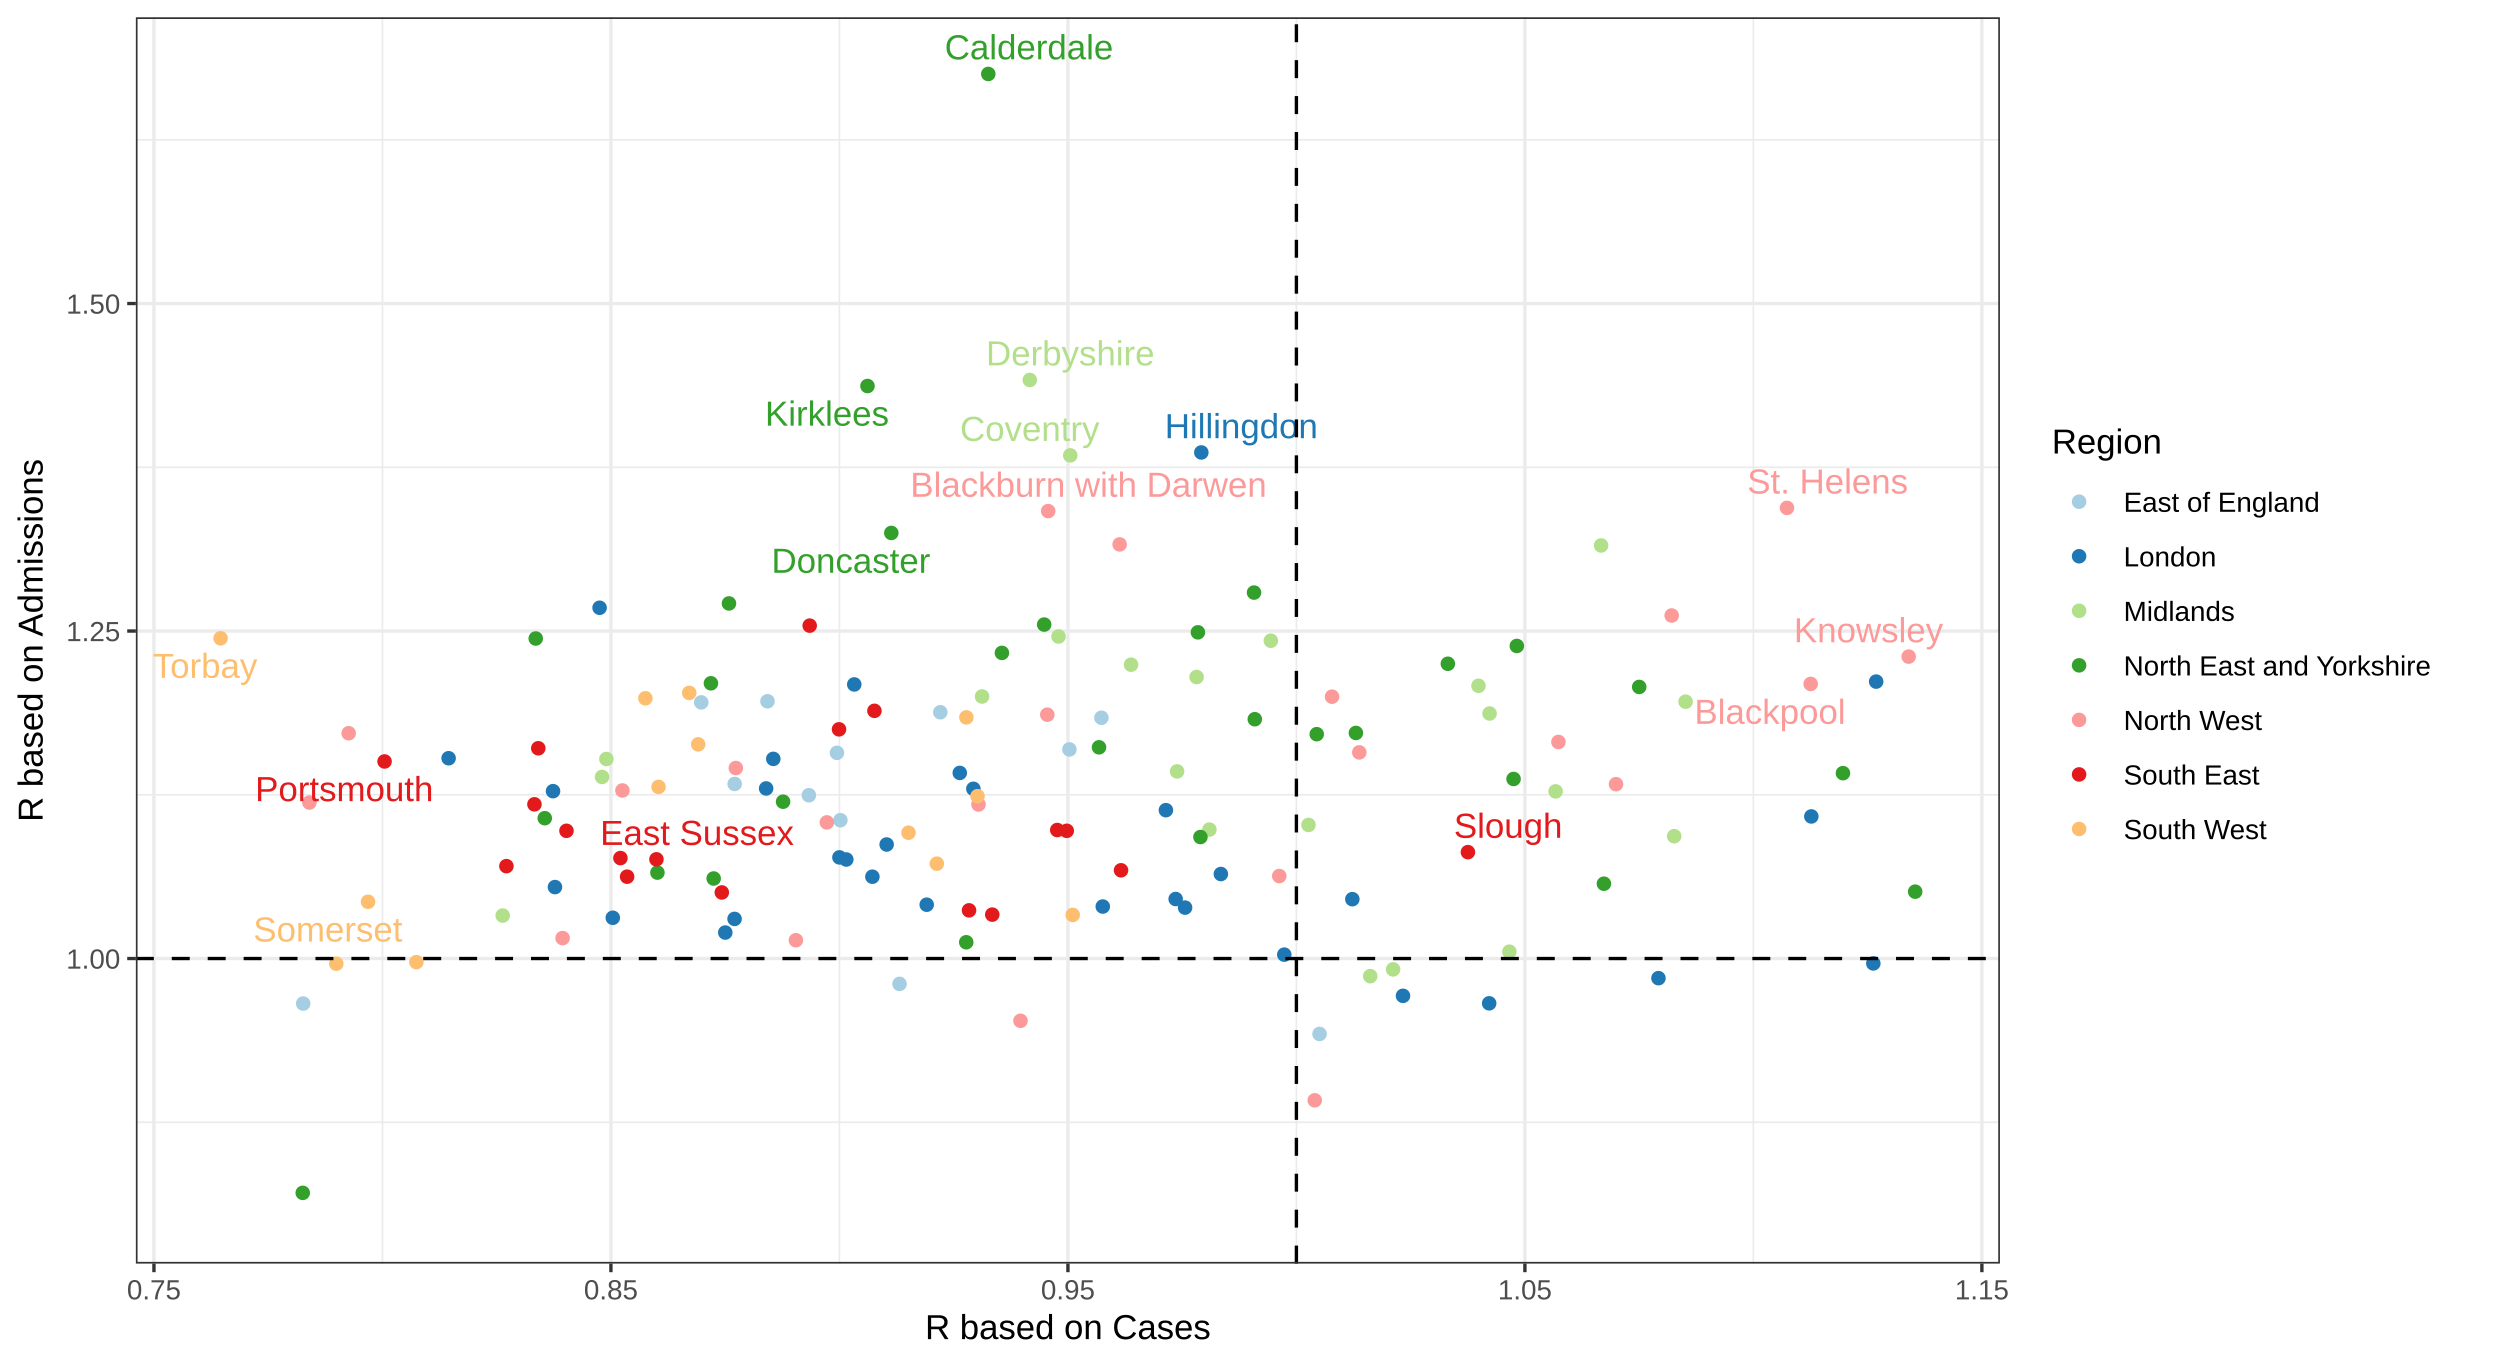
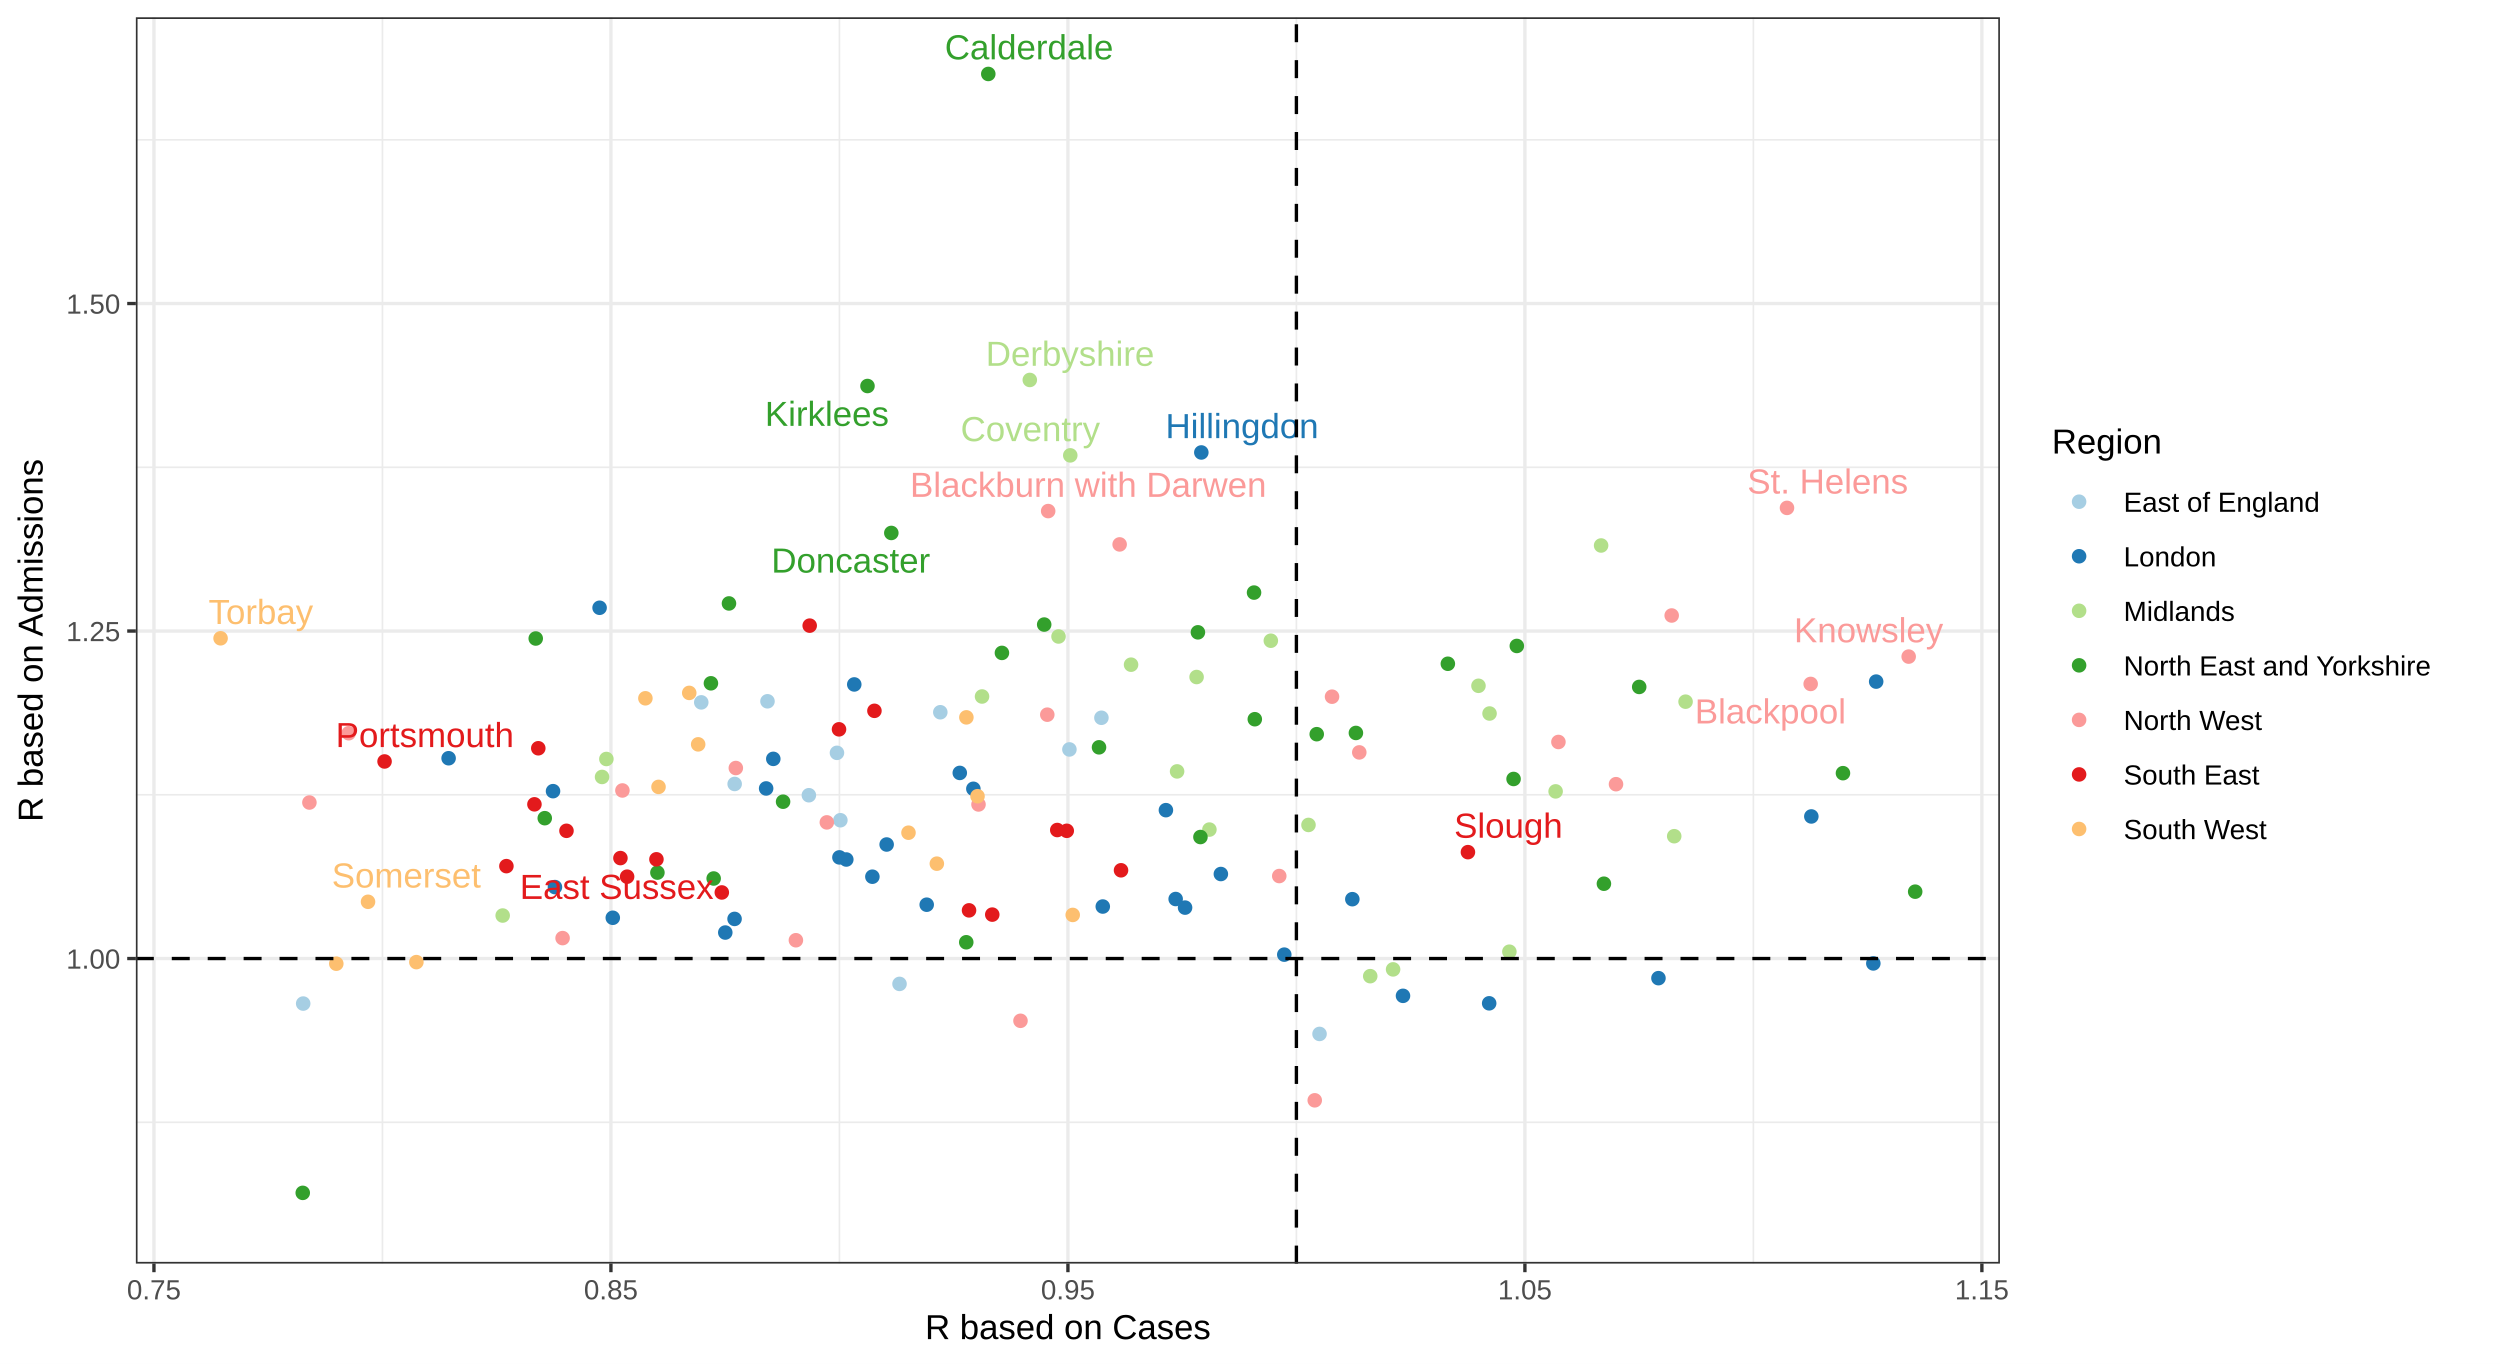
<svg xmlns="http://www.w3.org/2000/svg" class="svglite" width="792.00pt" height="432.00pt" viewBox="0 0 792.00 432.00">
  <defs>
    <style type="text/css">
    .svglite line, .svglite polyline, .svglite polygon, .svglite path, .svglite rect, .svglite circle {
      fill: none;
      stroke: #000000;
      stroke-linecap: round;
      stroke-linejoin: round;
      stroke-miterlimit: 10.00;
    }
    .svglite text {
      white-space: pre;
    }
  </style>
  </defs>
  <rect width="100%" height="100%" style="stroke: none; fill: #FFFFFF;" />
  <defs>
    <clipPath id="cpMC4wMHw3OTIuMDB8MC4wMHw0MzIuMDA=">
      <rect x="0.00" y="0.00" width="792.00" height="432.00" />
    </clipPath>
  </defs>
  <g clip-path="url(#cpMC4wMHw3OTIuMDB8MC4wMHw0MzIuMDA=)">
    <rect x="0.00" y="0.00" width="792.00" height="432.00" style="stroke-width: 1.07; stroke: #FFFFFF; fill: #FFFFFF;" />
  </g>
  <defs>
    <clipPath id="cpNDMuMDR8NjMzLjU4fDUuNDh8NDAwLjI5">
      <rect x="43.04" y="5.48" width="590.54" height="394.82" />
    </clipPath>
  </defs>
  <g clip-path="url(#cpNDMuMDR8NjMzLjU4fDUuNDh8NDAwLjI5)">
    <rect x="43.04" y="5.48" width="590.54" height="394.82" style="stroke-width: 1.07; stroke: none; fill: #FFFFFF;" />
    <polyline points="43.04,355.54 633.58,355.54 " style="stroke-width: 0.53; stroke: #EBEBEB; stroke-linecap: butt;" />
    <polyline points="43.04,251.79 633.58,251.79 " style="stroke-width: 0.53; stroke: #EBEBEB; stroke-linecap: butt;" />
    <polyline points="43.04,148.04 633.58,148.04 " style="stroke-width: 0.53; stroke: #EBEBEB; stroke-linecap: butt;" />
    <polyline points="43.04,44.29 633.58,44.29 " style="stroke-width: 0.53; stroke: #EBEBEB; stroke-linecap: butt;" />
    <polyline points="121.16,400.29 121.16,5.48 " style="stroke-width: 0.53; stroke: #EBEBEB; stroke-linecap: butt;" />
    <polyline points="265.93,400.29 265.93,5.48 " style="stroke-width: 0.53; stroke: #EBEBEB; stroke-linecap: butt;" />
    <polyline points="410.70,400.29 410.70,5.48 " style="stroke-width: 0.53; stroke: #EBEBEB; stroke-linecap: butt;" />
    <polyline points="555.47,400.29 555.47,5.48 " style="stroke-width: 0.53; stroke: #EBEBEB; stroke-linecap: butt;" />
    <polyline points="43.04,303.66 633.58,303.66 " style="stroke-width: 1.07; stroke: #EBEBEB; stroke-linecap: butt;" />
    <polyline points="43.04,199.91 633.58,199.91 " style="stroke-width: 1.07; stroke: #EBEBEB; stroke-linecap: butt;" />
    <polyline points="43.04,96.16 633.58,96.16 " style="stroke-width: 1.07; stroke: #EBEBEB; stroke-linecap: butt;" />
    <polyline points="48.77,400.29 48.77,5.48 " style="stroke-width: 1.07; stroke: #EBEBEB; stroke-linecap: butt;" />
    <polyline points="193.54,400.29 193.54,5.48 " style="stroke-width: 1.07; stroke: #EBEBEB; stroke-linecap: butt;" />
    <polyline points="338.32,400.29 338.32,5.48 " style="stroke-width: 1.07; stroke: #EBEBEB; stroke-linecap: butt;" />
    <polyline points="483.09,400.29 483.09,5.48 " style="stroke-width: 1.07; stroke: #EBEBEB; stroke-linecap: butt;" />
    <polyline points="627.86,400.29 627.86,5.48 " style="stroke-width: 1.07; stroke: #EBEBEB; stroke-linecap: butt;" />
    <circle cx="175.20" cy="250.64" r="1.95" style="stroke-width: 0.71; stroke: #1F78B4; fill: #1F78B4;" />
    <circle cx="406.86" cy="302.43" r="1.95" style="stroke-width: 0.71; stroke: #1F78B4; fill: #1F78B4;" />
    <circle cx="248.08" cy="253.98" r="1.95" style="stroke-width: 0.71; stroke: #33A02C; fill: #33A02C;" />
    <circle cx="106.54" cy="305.30" r="1.95" style="stroke-width: 0.71; stroke: #FDBF6F; fill: #FDBF6F;" />
    <circle cx="348.93" cy="227.39" r="1.95" style="stroke-width: 0.71; stroke: #A6CEE3; fill: #A6CEE3;" />
    <circle cx="175.81" cy="281.03" r="1.95" style="stroke-width: 0.71; stroke: #1F78B4; fill: #1F78B4;" />
    <circle cx="383.14" cy="262.81" r="1.95" style="stroke-width: 0.71; stroke: #B2DF8A; fill: #B2DF8A;" />
    <circle cx="332.06" cy="161.91" r="1.95" style="stroke-width: 0.71; stroke: #FB9A99; fill: #FB9A99;" />
    <circle cx="573.62" cy="216.67" r="1.95" style="stroke-width: 0.71; stroke: #FB9A99; fill: #FB9A99;" />
    <circle cx="529.59" cy="194.99" r="1.95" style="stroke-width: 0.71; stroke: #FB9A99; fill: #FB9A99;" />
    <circle cx="296.79" cy="273.61" r="1.95" style="stroke-width: 0.71; stroke: #FDBF6F; fill: #FDBF6F;" />
    <circle cx="306.99" cy="288.40" r="1.95" style="stroke-width: 0.71; stroke: #E31A1C; fill: #E31A1C;" />
    <circle cx="583.85" cy="244.94" r="1.95" style="stroke-width: 0.71; stroke: #33A02C; fill: #33A02C;" />
    <circle cx="375.43" cy="287.53" r="1.95" style="stroke-width: 0.71; stroke: #1F78B4; fill: #1F78B4;" />
    <circle cx="169.31" cy="254.81" r="1.95" style="stroke-width: 0.71; stroke: #E31A1C; fill: #E31A1C;" />
    <circle cx="306.15" cy="227.26" r="1.95" style="stroke-width: 0.71; stroke: #FDBF6F; fill: #FDBF6F;" />
    <circle cx="293.58" cy="286.61" r="1.95" style="stroke-width: 0.71; stroke: #1F78B4; fill: #1F78B4;" />
    <circle cx="314.35" cy="289.75" r="1.95" style="stroke-width: 0.71; stroke: #E31A1C; fill: #E31A1C;" />
    <circle cx="197.18" cy="250.42" r="1.95" style="stroke-width: 0.71; stroke: #FB9A99; fill: #FB9A99;" />
    <circle cx="313.09" cy="23.43" r="1.95" style="stroke-width: 0.71; stroke: #33A02C; fill: #33A02C;" />
    <circle cx="266.23" cy="259.85" r="1.95" style="stroke-width: 0.71; stroke: #A6CEE3; fill: #A6CEE3;" />
    <circle cx="242.71" cy="249.78" r="1.95" style="stroke-width: 0.71; stroke: #1F78B4; fill: #1F78B4;" />
    <circle cx="222.16" cy="222.51" r="1.95" style="stroke-width: 0.71; stroke: #A6CEE3; fill: #A6CEE3;" />
    <circle cx="416.51" cy="348.58" r="1.95" style="stroke-width: 0.71; stroke: #FB9A99; fill: #FB9A99;" />
    <circle cx="261.94" cy="260.53" r="1.95" style="stroke-width: 0.71; stroke: #FB9A99; fill: #FB9A99;" />
    <circle cx="397.28" cy="187.73" r="1.95" style="stroke-width: 0.71; stroke: #33A02C; fill: #33A02C;" />
    <circle cx="339.06" cy="144.26" r="1.95" style="stroke-width: 0.71; stroke: #B2DF8A; fill: #B2DF8A;" />
    <circle cx="265.93" cy="271.62" r="1.95" style="stroke-width: 0.71; stroke: #1F78B4; fill: #1F78B4;" />
    <circle cx="95.91" cy="377.90" r="1.95" style="stroke-width: 0.71; stroke: #33A02C; fill: #33A02C;" />
    <circle cx="379.50" cy="200.32" r="1.95" style="stroke-width: 0.71; stroke: #33A02C; fill: #33A02C;" />
    <circle cx="311.11" cy="220.65" r="1.95" style="stroke-width: 0.71; stroke: #B2DF8A; fill: #B2DF8A;" />
    <circle cx="326.24" cy="120.37" r="1.95" style="stroke-width: 0.71; stroke: #B2DF8A; fill: #B2DF8A;" />
    <circle cx="204.46" cy="221.22" r="1.95" style="stroke-width: 0.71; stroke: #FDBF6F; fill: #FDBF6F;" />
    <circle cx="282.37" cy="168.84" r="1.95" style="stroke-width: 0.71; stroke: #33A02C; fill: #33A02C;" />
    <circle cx="221.18" cy="235.81" r="1.95" style="stroke-width: 0.71; stroke: #FDBF6F; fill: #FDBF6F;" />
    <circle cx="468.38" cy="217.26" r="1.95" style="stroke-width: 0.71; stroke: #B2DF8A; fill: #B2DF8A;" />
    <circle cx="573.83" cy="258.65" r="1.95" style="stroke-width: 0.71; stroke: #1F78B4; fill: #1F78B4;" />
    <circle cx="208.27" cy="276.44" r="1.95" style="stroke-width: 0.71; stroke: #33A02C; fill: #33A02C;" />
    <circle cx="207.96" cy="272.23" r="1.95" style="stroke-width: 0.71; stroke: #E31A1C; fill: #E31A1C;" />
    <circle cx="444.47" cy="315.48" r="1.95" style="stroke-width: 0.71; stroke: #1F78B4; fill: #1F78B4;" />
    <circle cx="256.25" cy="251.93" r="1.95" style="stroke-width: 0.71; stroke: #A6CEE3; fill: #A6CEE3;" />
    <circle cx="330.80" cy="197.86" r="1.95" style="stroke-width: 0.71; stroke: #33A02C; fill: #33A02C;" />
    <circle cx="339.84" cy="289.85" r="1.95" style="stroke-width: 0.71; stroke: #FDBF6F; fill: #FDBF6F;" />
    <circle cx="280.89" cy="267.54" r="1.95" style="stroke-width: 0.71; stroke: #1F78B4; fill: #1F78B4;" />
    <circle cx="421.99" cy="220.71" r="1.95" style="stroke-width: 0.71; stroke: #FB9A99; fill: #FB9A99;" />
    <circle cx="349.36" cy="287.19" r="1.95" style="stroke-width: 0.71; stroke: #1F78B4; fill: #1F78B4;" />
    <circle cx="277.02" cy="225.19" r="1.95" style="stroke-width: 0.71; stroke: #E31A1C; fill: #E31A1C;" />
    <circle cx="232.71" cy="291.11" r="1.95" style="stroke-width: 0.71; stroke: #1F78B4; fill: #1F78B4;" />
    <circle cx="142.12" cy="240.21" r="1.95" style="stroke-width: 0.71; stroke: #1F78B4; fill: #1F78B4;" />
    <circle cx="508.12" cy="279.96" r="1.95" style="stroke-width: 0.71; stroke: #33A02C; fill: #33A02C;" />
    <circle cx="304.06" cy="244.86" r="1.95" style="stroke-width: 0.71; stroke: #1F78B4; fill: #1F78B4;" />
    <circle cx="192.10" cy="240.45" r="1.95" style="stroke-width: 0.71; stroke: #B2DF8A; fill: #B2DF8A;" />
    <circle cx="297.89" cy="225.64" r="1.95" style="stroke-width: 0.71; stroke: #A6CEE3; fill: #A6CEE3;" />
    <circle cx="380.58" cy="143.34" r="1.95" style="stroke-width: 0.71; stroke: #1F78B4; fill: #1F78B4;" />
    <circle cx="428.42" cy="284.86" r="1.95" style="stroke-width: 0.71; stroke: #1F78B4; fill: #1F78B4;" />
    <circle cx="179.46" cy="263.20" r="1.95" style="stroke-width: 0.71; stroke: #E31A1C; fill: #E31A1C;" />
    <circle cx="594.37" cy="215.93" r="1.95" style="stroke-width: 0.71; stroke: #1F78B4; fill: #1F78B4;" />
    <circle cx="194.13" cy="290.75" r="1.95" style="stroke-width: 0.71; stroke: #1F78B4; fill: #1F78B4;" />
    <circle cx="170.53" cy="237.05" r="1.95" style="stroke-width: 0.71; stroke: #E31A1C; fill: #E31A1C;" />
    <circle cx="306.11" cy="298.51" r="1.95" style="stroke-width: 0.71; stroke: #33A02C; fill: #33A02C;" />
    <circle cx="189.95" cy="192.54" r="1.95" style="stroke-width: 0.71; stroke: #1F78B4; fill: #1F78B4;" />
    <circle cx="274.82" cy="122.29" r="1.95" style="stroke-width: 0.71; stroke: #33A02C; fill: #33A02C;" />
    <circle cx="604.67" cy="208.01" r="1.95" style="stroke-width: 0.71; stroke: #FB9A99; fill: #FB9A99;" />
    <circle cx="308.36" cy="249.89" r="1.95" style="stroke-width: 0.71; stroke: #1F78B4; fill: #1F78B4;" />
    <circle cx="309.99" cy="254.85" r="1.95" style="stroke-width: 0.71; stroke: #FB9A99; fill: #FB9A99;" />
    <circle cx="348.17" cy="236.75" r="1.95" style="stroke-width: 0.71; stroke: #33A02C; fill: #33A02C;" />
    <circle cx="478.17" cy="301.50" r="1.95" style="stroke-width: 0.71; stroke: #B2DF8A; fill: #B2DF8A;" />
    <circle cx="434.09" cy="309.25" r="1.95" style="stroke-width: 0.71; stroke: #B2DF8A; fill: #B2DF8A;" />
    <circle cx="276.37" cy="277.74" r="1.95" style="stroke-width: 0.71; stroke: #1F78B4; fill: #1F78B4;" />
    <circle cx="379.08" cy="214.48" r="1.95" style="stroke-width: 0.71; stroke: #B2DF8A; fill: #B2DF8A;" />
    <circle cx="323.29" cy="323.39" r="1.95" style="stroke-width: 0.71; stroke: #FB9A99; fill: #FB9A99;" />
    <circle cx="338.79" cy="237.42" r="1.95" style="stroke-width: 0.71; stroke: #A6CEE3; fill: #A6CEE3;" />
    <circle cx="493.71" cy="235.06" r="1.95" style="stroke-width: 0.71; stroke: #FB9A99; fill: #FB9A99;" />
    <circle cx="256.51" cy="198.20" r="1.95" style="stroke-width: 0.71; stroke: #E31A1C; fill: #E31A1C;" />
    <circle cx="229.77" cy="295.43" r="1.95" style="stroke-width: 0.71; stroke: #1F78B4; fill: #1F78B4;" />
    <circle cx="380.30" cy="265.17" r="1.95" style="stroke-width: 0.71; stroke: #33A02C; fill: #33A02C;" />
    <circle cx="265.15" cy="238.50" r="1.95" style="stroke-width: 0.71; stroke: #A6CEE3; fill: #A6CEE3;" />
    <circle cx="479.50" cy="246.78" r="1.95" style="stroke-width: 0.71; stroke: #33A02C; fill: #33A02C;" />
    <circle cx="471.77" cy="317.85" r="1.95" style="stroke-width: 0.71; stroke: #1F78B4; fill: #1F78B4;" />
    <circle cx="418.03" cy="327.55" r="1.95" style="stroke-width: 0.71; stroke: #A6CEE3; fill: #A6CEE3;" />
    <circle cx="429.55" cy="232.20" r="1.95" style="stroke-width: 0.71; stroke: #33A02C; fill: #33A02C;" />
    <circle cx="225.22" cy="216.47" r="1.95" style="stroke-width: 0.71; stroke: #33A02C; fill: #33A02C;" />
    <circle cx="218.35" cy="219.51" r="1.95" style="stroke-width: 0.71; stroke: #FDBF6F; fill: #FDBF6F;" />
    <circle cx="519.30" cy="217.62" r="1.95" style="stroke-width: 0.71; stroke: #33A02C; fill: #33A02C;" />
    <circle cx="480.53" cy="204.64" r="1.95" style="stroke-width: 0.71; stroke: #33A02C; fill: #33A02C;" />
    <circle cx="190.73" cy="246.14" r="1.95" style="stroke-width: 0.71; stroke: #B2DF8A; fill: #B2DF8A;" />
    <circle cx="458.68" cy="210.28" r="1.95" style="stroke-width: 0.71; stroke: #33A02C; fill: #33A02C;" />
    <circle cx="471.89" cy="226.04" r="1.95" style="stroke-width: 0.71; stroke: #B2DF8A; fill: #B2DF8A;" />
    <circle cx="492.82" cy="250.71" r="1.95" style="stroke-width: 0.71; stroke: #B2DF8A; fill: #B2DF8A;" />
    <circle cx="110.46" cy="232.29" r="1.95" style="stroke-width: 0.71; stroke: #FB9A99; fill: #FB9A99;" />
    <circle cx="265.80" cy="231.05" r="1.95" style="stroke-width: 0.71; stroke: #E31A1C; fill: #E31A1C;" />
    <circle cx="232.74" cy="248.36" r="1.95" style="stroke-width: 0.71; stroke: #A6CEE3; fill: #A6CEE3;" />
    <circle cx="309.68" cy="252.24" r="1.95" style="stroke-width: 0.71; stroke: #FDBF6F; fill: #FDBF6F;" />
    <circle cx="121.83" cy="241.23" r="1.95" style="stroke-width: 0.71; stroke: #E31A1C; fill: #E31A1C;" />
    <circle cx="355.14" cy="275.71" r="1.95" style="stroke-width: 0.71; stroke: #E31A1C; fill: #E31A1C;" />
    <circle cx="369.36" cy="256.66" r="1.95" style="stroke-width: 0.71; stroke: #1F78B4; fill: #1F78B4;" />
    <circle cx="172.58" cy="259.20" r="1.95" style="stroke-width: 0.71; stroke: #33A02C; fill: #33A02C;" />
    <circle cx="270.63" cy="216.83" r="1.95" style="stroke-width: 0.71; stroke: #1F78B4; fill: #1F78B4;" />
    <circle cx="430.62" cy="238.36" r="1.95" style="stroke-width: 0.71; stroke: #FB9A99; fill: #FB9A99;" />
    <circle cx="230.94" cy="191.17" r="1.95" style="stroke-width: 0.71; stroke: #33A02C; fill: #33A02C;" />
    <circle cx="331.78" cy="226.41" r="1.95" style="stroke-width: 0.71; stroke: #FB9A99; fill: #FB9A99;" />
    <circle cx="533.99" cy="222.29" r="1.95" style="stroke-width: 0.71; stroke: #B2DF8A; fill: #B2DF8A;" />
    <circle cx="252.14" cy="297.87" r="1.95" style="stroke-width: 0.71; stroke: #FB9A99; fill: #FB9A99;" />
    <circle cx="226.09" cy="278.31" r="1.95" style="stroke-width: 0.71; stroke: #33A02C; fill: #33A02C;" />
    <circle cx="159.25" cy="290.04" r="1.95" style="stroke-width: 0.71; stroke: #B2DF8A; fill: #B2DF8A;" />
    <circle cx="465.04" cy="269.96" r="1.95" style="stroke-width: 0.71; stroke: #E31A1C; fill: #E31A1C;" />
    <circle cx="414.53" cy="261.34" r="1.95" style="stroke-width: 0.71; stroke: #B2DF8A; fill: #B2DF8A;" />
    <circle cx="116.59" cy="285.69" r="1.95" style="stroke-width: 0.71; stroke: #FDBF6F; fill: #FDBF6F;" />
    <circle cx="287.81" cy="263.80" r="1.95" style="stroke-width: 0.71; stroke: #FDBF6F; fill: #FDBF6F;" />
    <circle cx="397.52" cy="227.85" r="1.95" style="stroke-width: 0.71; stroke: #33A02C; fill: #33A02C;" />
    <circle cx="337.95" cy="263.20" r="1.95" style="stroke-width: 0.71; stroke: #E31A1C; fill: #E31A1C;" />
    <circle cx="284.97" cy="311.70" r="1.95" style="stroke-width: 0.71; stroke: #A6CEE3; fill: #A6CEE3;" />
    <circle cx="244.98" cy="240.41" r="1.95" style="stroke-width: 0.71; stroke: #1F78B4; fill: #1F78B4;" />
    <circle cx="566.12" cy="160.90" r="1.95" style="stroke-width: 0.71; stroke: #FB9A99; fill: #FB9A99;" />
    <circle cx="358.32" cy="210.57" r="1.95" style="stroke-width: 0.71; stroke: #B2DF8A; fill: #B2DF8A;" />
    <circle cx="511.95" cy="248.43" r="1.95" style="stroke-width: 0.71; stroke: #FB9A99; fill: #FB9A99;" />
    <circle cx="606.73" cy="282.48" r="1.95" style="stroke-width: 0.71; stroke: #33A02C; fill: #33A02C;" />
    <circle cx="335.34" cy="201.64" r="1.95" style="stroke-width: 0.71; stroke: #B2DF8A; fill: #B2DF8A;" />
    <circle cx="243.14" cy="222.17" r="1.95" style="stroke-width: 0.71; stroke: #A6CEE3; fill: #A6CEE3;" />
    <circle cx="317.41" cy="206.84" r="1.95" style="stroke-width: 0.71; stroke: #33A02C; fill: #33A02C;" />
    <circle cx="196.55" cy="271.84" r="1.95" style="stroke-width: 0.71; stroke: #E31A1C; fill: #E31A1C;" />
    <circle cx="268.11" cy="272.29" r="1.95" style="stroke-width: 0.71; stroke: #1F78B4; fill: #1F78B4;" />
    <circle cx="208.62" cy="249.29" r="1.95" style="stroke-width: 0.71; stroke: #FDBF6F; fill: #FDBF6F;" />
    <circle cx="98.02" cy="254.24" r="1.95" style="stroke-width: 0.71; stroke: #FB9A99; fill: #FB9A99;" />
    <circle cx="530.39" cy="264.91" r="1.95" style="stroke-width: 0.71; stroke: #B2DF8A; fill: #B2DF8A;" />
    <circle cx="96.05" cy="317.93" r="1.95" style="stroke-width: 0.71; stroke: #A6CEE3; fill: #A6CEE3;" />
    <circle cx="69.88" cy="202.21" r="1.95" style="stroke-width: 0.71; stroke: #FDBF6F; fill: #FDBF6F;" />
    <circle cx="593.47" cy="305.21" r="1.95" style="stroke-width: 0.71; stroke: #1F78B4; fill: #1F78B4;" />
    <circle cx="233.11" cy="243.31" r="1.95" style="stroke-width: 0.71; stroke: #FB9A99; fill: #FB9A99;" />
    <circle cx="417.14" cy="232.59" r="1.95" style="stroke-width: 0.71; stroke: #33A02C; fill: #33A02C;" />
    <circle cx="441.33" cy="307.10" r="1.95" style="stroke-width: 0.71; stroke: #B2DF8A; fill: #B2DF8A;" />
    <circle cx="525.40" cy="309.88" r="1.95" style="stroke-width: 0.71; stroke: #1F78B4; fill: #1F78B4;" />
    <circle cx="372.45" cy="284.81" r="1.95" style="stroke-width: 0.71; stroke: #1F78B4; fill: #1F78B4;" />
    <circle cx="405.27" cy="277.53" r="1.95" style="stroke-width: 0.71; stroke: #FB9A99; fill: #FB9A99;" />
    <circle cx="402.60" cy="202.98" r="1.95" style="stroke-width: 0.71; stroke: #B2DF8A; fill: #B2DF8A;" />
    <circle cx="160.43" cy="274.39" r="1.95" style="stroke-width: 0.71; stroke: #E31A1C; fill: #E31A1C;" />
    <circle cx="334.94" cy="262.95" r="1.95" style="stroke-width: 0.71; stroke: #E31A1C; fill: #E31A1C;" />
    <circle cx="386.77" cy="276.89" r="1.95" style="stroke-width: 0.71; stroke: #1F78B4; fill: #1F78B4;" />
    <circle cx="354.70" cy="172.47" r="1.95" style="stroke-width: 0.71; stroke: #FB9A99; fill: #FB9A99;" />
    <circle cx="131.91" cy="304.80" r="1.95" style="stroke-width: 0.71; stroke: #FDBF6F; fill: #FDBF6F;" />
    <circle cx="198.67" cy="277.73" r="1.95" style="stroke-width: 0.71; stroke: #E31A1C; fill: #E31A1C;" />
    <circle cx="178.23" cy="297.19" r="1.95" style="stroke-width: 0.71; stroke: #FB9A99; fill: #FB9A99;" />
    <circle cx="228.67" cy="282.73" r="1.95" style="stroke-width: 0.71; stroke: #E31A1C; fill: #E31A1C;" />
    <circle cx="507.23" cy="172.81" r="1.95" style="stroke-width: 0.71; stroke: #B2DF8A; fill: #B2DF8A;" />
    <circle cx="372.90" cy="244.38" r="1.95" style="stroke-width: 0.71; stroke: #B2DF8A; fill: #B2DF8A;" />
    <circle cx="169.72" cy="202.28" r="1.95" style="stroke-width: 0.71; stroke: #33A02C; fill: #33A02C;" />
-     <text x="344.84" y="157.38" text-anchor="middle" style="font-size: 11.04px;fill: #FB9A99; font-family: &quot;Liberation Sans&quot;;" textLength="128.18px" lengthAdjust="spacingAndGlyphs">Blackburn with Darwen</text>
-     <text x="560.73" y="229.31" text-anchor="middle" style="font-size: 11.04px;fill: #FB9A99; font-family: &quot;Liberation Sans&quot;;" textLength="53.40px" lengthAdjust="spacingAndGlyphs">Blackpool</text>
-     <text x="325.98" y="18.80" text-anchor="middle" style="font-size: 11.04px;fill: #33A02C; font-family: &quot;Liberation Sans&quot;;" textLength="59.28px" lengthAdjust="spacingAndGlyphs">Calderdale</text>
-     <text x="326.22" y="139.69" text-anchor="middle" style="font-size: 11.04px;fill: #B2DF8A; font-family: &quot;Liberation Sans&quot;;" textLength="50.16px" lengthAdjust="spacingAndGlyphs">Coventry</text>
-     <text x="339.07" y="115.76" text-anchor="middle" style="font-size: 11.04px;fill: #B2DF8A; font-family: &quot;Liberation Sans&quot;;" textLength="60.24px" lengthAdjust="spacingAndGlyphs">Derbyshire</text>
-     <text x="269.56" y="181.46" text-anchor="middle" style="font-size: 11.04px;fill: #33A02C; font-family: &quot;Liberation Sans&quot;;" textLength="56.46px" lengthAdjust="spacingAndGlyphs">Doncaster</text>
-     <text x="220.82" y="267.68" text-anchor="middle" style="font-size: 11.04px;fill: #E31A1C; font-family: &quot;Liberation Sans&quot;;" textLength="65.92px" lengthAdjust="spacingAndGlyphs">East Sussex</text>
-     <text x="393.25" y="138.82" text-anchor="middle" style="font-size: 11.04px;fill: #1F78B4; font-family: &quot;Liberation Sans&quot;;" textLength="55.29px" lengthAdjust="spacingAndGlyphs">Hillingdon</text>
-     <text x="262.00" y="134.84" text-anchor="middle" style="font-size: 11.04px;fill: #33A02C; font-family: &quot;Liberation Sans&quot;;" textLength="43.62px" lengthAdjust="spacingAndGlyphs">Kirklees</text>
-     <text x="591.95" y="203.48" text-anchor="middle" style="font-size: 11.04px;fill: #FB9A99; font-family: &quot;Liberation Sans&quot;;" textLength="52.13px" lengthAdjust="spacingAndGlyphs">Knowsley</text>
-     <text x="109.06" y="253.79" text-anchor="middle" style="font-size: 11.04px;fill: #E31A1C; font-family: &quot;Liberation Sans&quot;;" textLength="63.41px" lengthAdjust="spacingAndGlyphs">Portsmouth</text>
-     <text x="477.78" y="265.42" text-anchor="middle" style="font-size: 11.04px;fill: #E31A1C; font-family: &quot;Liberation Sans&quot;;" textLength="37.79px" lengthAdjust="spacingAndGlyphs">Slough</text>
-     <text x="103.87" y="298.28" text-anchor="middle" style="font-size: 11.04px;fill: #FDBF6F; font-family: &quot;Liberation Sans&quot;;" textLength="52.68px" lengthAdjust="spacingAndGlyphs">Somerset</text>
-     <text x="579.00" y="156.36" text-anchor="middle" style="font-size: 11.04px;fill: #FB9A99; font-family: &quot;Liberation Sans&quot;;" textLength="56.02px" lengthAdjust="spacingAndGlyphs">St. Helens</text>
-     <text x="64.95" y="214.75" text-anchor="middle" style="font-size: 11.04px;fill: #FDBF6F; font-family: &quot;Liberation Sans&quot;;" textLength="36.44px" lengthAdjust="spacingAndGlyphs">Torbay</text>
+     <text x="344.76" y="157.41" text-anchor="middle" style="font-size: 11.04px;fill: #FB9A99; font-family: &quot;Liberation Sans&quot;;" textLength="128.18px" lengthAdjust="spacingAndGlyphs">Blackburn with Darwen</text>
+     <text x="560.86" y="229.19" text-anchor="middle" style="font-size: 11.04px;fill: #FB9A99; font-family: &quot;Liberation Sans&quot;;" textLength="53.40px" lengthAdjust="spacingAndGlyphs">Blackpool</text>
+     <text x="326.01" y="18.80" text-anchor="middle" style="font-size: 11.04px;fill: #33A02C; font-family: &quot;Liberation Sans&quot;;" textLength="59.28px" lengthAdjust="spacingAndGlyphs">Calderdale</text>
+     <text x="326.41" y="139.76" text-anchor="middle" style="font-size: 11.04px;fill: #B2DF8A; font-family: &quot;Liberation Sans&quot;;" textLength="50.16px" lengthAdjust="spacingAndGlyphs">Coventry</text>
+     <text x="338.99" y="115.89" text-anchor="middle" style="font-size: 11.04px;fill: #B2DF8A; font-family: &quot;Liberation Sans&quot;;" textLength="60.24px" lengthAdjust="spacingAndGlyphs">Derbyshire</text>
+     <text x="269.52" y="181.39" text-anchor="middle" style="font-size: 11.04px;fill: #33A02C; font-family: &quot;Liberation Sans&quot;;" textLength="56.46px" lengthAdjust="spacingAndGlyphs">Doncaster</text>
+     <text x="195.37" y="284.77" text-anchor="middle" style="font-size: 11.04px;fill: #E31A1C; font-family: &quot;Liberation Sans&quot;;" textLength="65.92px" lengthAdjust="spacingAndGlyphs">East Sussex</text>
+     <text x="393.48" y="138.80" text-anchor="middle" style="font-size: 11.04px;fill: #1F78B4; font-family: &quot;Liberation Sans&quot;;" textLength="55.29px" lengthAdjust="spacingAndGlyphs">Hillingdon</text>
+     <text x="261.97" y="134.92" text-anchor="middle" style="font-size: 11.04px;fill: #33A02C; font-family: &quot;Liberation Sans&quot;;" textLength="43.62px" lengthAdjust="spacingAndGlyphs">Kirklees</text>
+     <text x="591.98" y="203.48" text-anchor="middle" style="font-size: 11.04px;fill: #FB9A99; font-family: &quot;Liberation Sans&quot;;" textLength="52.13px" lengthAdjust="spacingAndGlyphs">Knowsley</text>
+     <text x="134.58" y="236.68" text-anchor="middle" style="font-size: 11.04px;fill: #E31A1C; font-family: &quot;Liberation Sans&quot;;" textLength="63.41px" lengthAdjust="spacingAndGlyphs">Portsmouth</text>
+     <text x="477.86" y="265.40" text-anchor="middle" style="font-size: 11.04px;fill: #E31A1C; font-family: &quot;Liberation Sans&quot;;" textLength="37.79px" lengthAdjust="spacingAndGlyphs">Slough</text>
+     <text x="128.73" y="281.17" text-anchor="middle" style="font-size: 11.04px;fill: #FDBF6F; font-family: &quot;Liberation Sans&quot;;" textLength="52.68px" lengthAdjust="spacingAndGlyphs">Somerset</text>
+     <text x="579.02" y="156.36" text-anchor="middle" style="font-size: 11.04px;fill: #FB9A99; font-family: &quot;Liberation Sans&quot;;" textLength="56.02px" lengthAdjust="spacingAndGlyphs">St. Helens</text>
+     <text x="82.63" y="197.68" text-anchor="middle" style="font-size: 11.04px;fill: #FDBF6F; font-family: &quot;Liberation Sans&quot;;" textLength="36.44px" lengthAdjust="spacingAndGlyphs">Torbay</text>
    <line x1="410.70" y1="400.29" x2="410.70" y2="5.48" style="stroke-width: 1.07; stroke-dasharray: 5.69,5.69; stroke-linecap: butt;" />
    <line x1="43.04" y1="303.66" x2="633.58" y2="303.66" style="stroke-width: 1.07; stroke-dasharray: 5.69,5.69; stroke-linecap: butt;" />
    <rect x="43.04" y="5.48" width="590.54" height="394.82" style="stroke-width: 1.07; stroke: #333333;" />
  </g>
  <g clip-path="url(#cpMC4wMHw3OTIuMDB8MC4wMHw0MzIuMDA=)">
    <text x="38.11" y="306.87" text-anchor="end" style="font-size: 8.80px;fill: #4D4D4D; font-family: &quot;Liberation Sans&quot;;" textLength="19.58px" lengthAdjust="spacingAndGlyphs">1.00</text>
    <text x="38.11" y="203.12" text-anchor="end" style="font-size: 8.80px;fill: #4D4D4D; font-family: &quot;Liberation Sans&quot;;" textLength="19.58px" lengthAdjust="spacingAndGlyphs">1.25</text>
    <text x="38.11" y="99.37" text-anchor="end" style="font-size: 8.80px;fill: #4D4D4D; font-family: &quot;Liberation Sans&quot;;" textLength="19.58px" lengthAdjust="spacingAndGlyphs">1.50</text>
    <polyline points="40.30,303.66 43.04,303.66 " style="stroke-width: 1.07; stroke: #333333; stroke-linecap: butt;" />
    <polyline points="40.30,199.91 43.04,199.91 " style="stroke-width: 1.07; stroke: #333333; stroke-linecap: butt;" />
    <polyline points="40.30,96.16 43.04,96.16 " style="stroke-width: 1.07; stroke: #333333; stroke-linecap: butt;" />
    <polyline points="48.77,403.03 48.77,400.29 " style="stroke-width: 1.07; stroke: #333333; stroke-linecap: butt;" />
    <polyline points="193.54,403.03 193.54,400.29 " style="stroke-width: 1.07; stroke: #333333; stroke-linecap: butt;" />
    <polyline points="338.32,403.03 338.32,400.29 " style="stroke-width: 1.07; stroke: #333333; stroke-linecap: butt;" />
    <polyline points="483.09,403.03 483.09,400.29 " style="stroke-width: 1.07; stroke: #333333; stroke-linecap: butt;" />
    <polyline points="627.86,403.03 627.86,400.29 " style="stroke-width: 1.07; stroke: #333333; stroke-linecap: butt;" />
    <text x="48.77" y="411.64" text-anchor="middle" style="font-size: 8.80px;fill: #4D4D4D; font-family: &quot;Liberation Sans&quot;;" textLength="19.58px" lengthAdjust="spacingAndGlyphs">0.75</text>
    <text x="193.54" y="411.64" text-anchor="middle" style="font-size: 8.80px;fill: #4D4D4D; font-family: &quot;Liberation Sans&quot;;" textLength="19.58px" lengthAdjust="spacingAndGlyphs">0.85</text>
    <text x="338.32" y="411.64" text-anchor="middle" style="font-size: 8.80px;fill: #4D4D4D; font-family: &quot;Liberation Sans&quot;;" textLength="19.58px" lengthAdjust="spacingAndGlyphs">0.95</text>
    <text x="483.09" y="411.64" text-anchor="middle" style="font-size: 8.80px;fill: #4D4D4D; font-family: &quot;Liberation Sans&quot;;" textLength="19.58px" lengthAdjust="spacingAndGlyphs">1.05</text>
    <text x="627.86" y="411.64" text-anchor="middle" style="font-size: 8.80px;fill: #4D4D4D; font-family: &quot;Liberation Sans&quot;;" textLength="19.58px" lengthAdjust="spacingAndGlyphs">1.15</text>
    <text x="338.31" y="424.23" text-anchor="middle" style="font-size: 11.00px; font-family: &quot;Liberation Sans&quot;;" textLength="97.70px" lengthAdjust="spacingAndGlyphs">R based on Cases</text>
    <text transform="translate(13.50,202.89) rotate(-90)" text-anchor="middle" style="font-size: 11.00px; font-family: &quot;Liberation Sans&quot;;" textLength="127.09px" lengthAdjust="spacingAndGlyphs">R based on Admissions</text>
    <rect x="644.54" y="129.03" width="141.98" height="147.71" style="stroke-width: 1.07; stroke: none; fill: #FFFFFF;" />
    <text x="650.02" y="143.68" style="font-size: 11.00px; font-family: &quot;Liberation Sans&quot;;" textLength="37.66px" lengthAdjust="spacingAndGlyphs">Region</text>
    <rect x="650.02" y="150.30" width="17.28" height="17.28" style="stroke-width: 1.07; stroke: none; fill: #FFFFFF;" />
    <circle cx="658.66" cy="158.94" r="1.95" style="stroke-width: 0.71; stroke: #A6CEE3; fill: #A6CEE3;" />
    <rect x="650.02" y="167.58" width="17.28" height="17.28" style="stroke-width: 1.07; stroke: none; fill: #FFFFFF;" />
    <circle cx="658.66" cy="176.22" r="1.95" style="stroke-width: 0.71; stroke: #1F78B4; fill: #1F78B4;" />
    <rect x="650.02" y="184.86" width="17.28" height="17.28" style="stroke-width: 1.07; stroke: none; fill: #FFFFFF;" />
    <circle cx="658.66" cy="193.50" r="1.95" style="stroke-width: 0.71; stroke: #B2DF8A; fill: #B2DF8A;" />
    <rect x="650.02" y="202.14" width="17.28" height="17.28" style="stroke-width: 1.07; stroke: none; fill: #FFFFFF;" />
    <circle cx="658.66" cy="210.78" r="1.95" style="stroke-width: 0.71; stroke: #33A02C; fill: #33A02C;" />
    <rect x="650.02" y="219.42" width="17.28" height="17.28" style="stroke-width: 1.07; stroke: none; fill: #FFFFFF;" />
    <circle cx="658.66" cy="228.06" r="1.95" style="stroke-width: 0.71; stroke: #FB9A99; fill: #FB9A99;" />
    <rect x="650.02" y="236.70" width="17.28" height="17.28" style="stroke-width: 1.07; stroke: none; fill: #FFFFFF;" />
    <circle cx="658.66" cy="245.34" r="1.95" style="stroke-width: 0.71; stroke: #E31A1C; fill: #E31A1C;" />
    <rect x="650.02" y="253.98" width="17.28" height="17.28" style="stroke-width: 1.07; stroke: none; fill: #FFFFFF;" />
    <circle cx="658.66" cy="262.62" r="1.95" style="stroke-width: 0.71; stroke: #FDBF6F; fill: #FDBF6F;" />
    <text x="672.77" y="162.15" style="font-size: 8.80px; font-family: &quot;Liberation Sans&quot;;" textLength="68.77px" lengthAdjust="spacingAndGlyphs">East of England</text>
    <text x="672.77" y="179.43" style="font-size: 8.80px; font-family: &quot;Liberation Sans&quot;;" textLength="32.26px" lengthAdjust="spacingAndGlyphs">London</text>
    <text x="672.77" y="196.71" style="font-size: 8.80px; font-family: &quot;Liberation Sans&quot;;" textLength="39.21px" lengthAdjust="spacingAndGlyphs">Midlands</text>
    <text x="672.77" y="213.99" style="font-size: 8.80px; font-family: &quot;Liberation Sans&quot;;" textLength="108.27px" lengthAdjust="spacingAndGlyphs">North East and Yorkshire</text>
    <text x="672.77" y="231.27" style="font-size: 8.80px; font-family: &quot;Liberation Sans&quot;;" textLength="49.02px" lengthAdjust="spacingAndGlyphs">North West</text>
    <text x="672.77" y="248.55" style="font-size: 8.80px; font-family: &quot;Liberation Sans&quot;;" textLength="47.35px" lengthAdjust="spacingAndGlyphs">South East</text>
    <text x="672.77" y="265.83" style="font-size: 8.80px; font-family: &quot;Liberation Sans&quot;;" textLength="49.99px" lengthAdjust="spacingAndGlyphs">South West</text>
  </g>
</svg>
